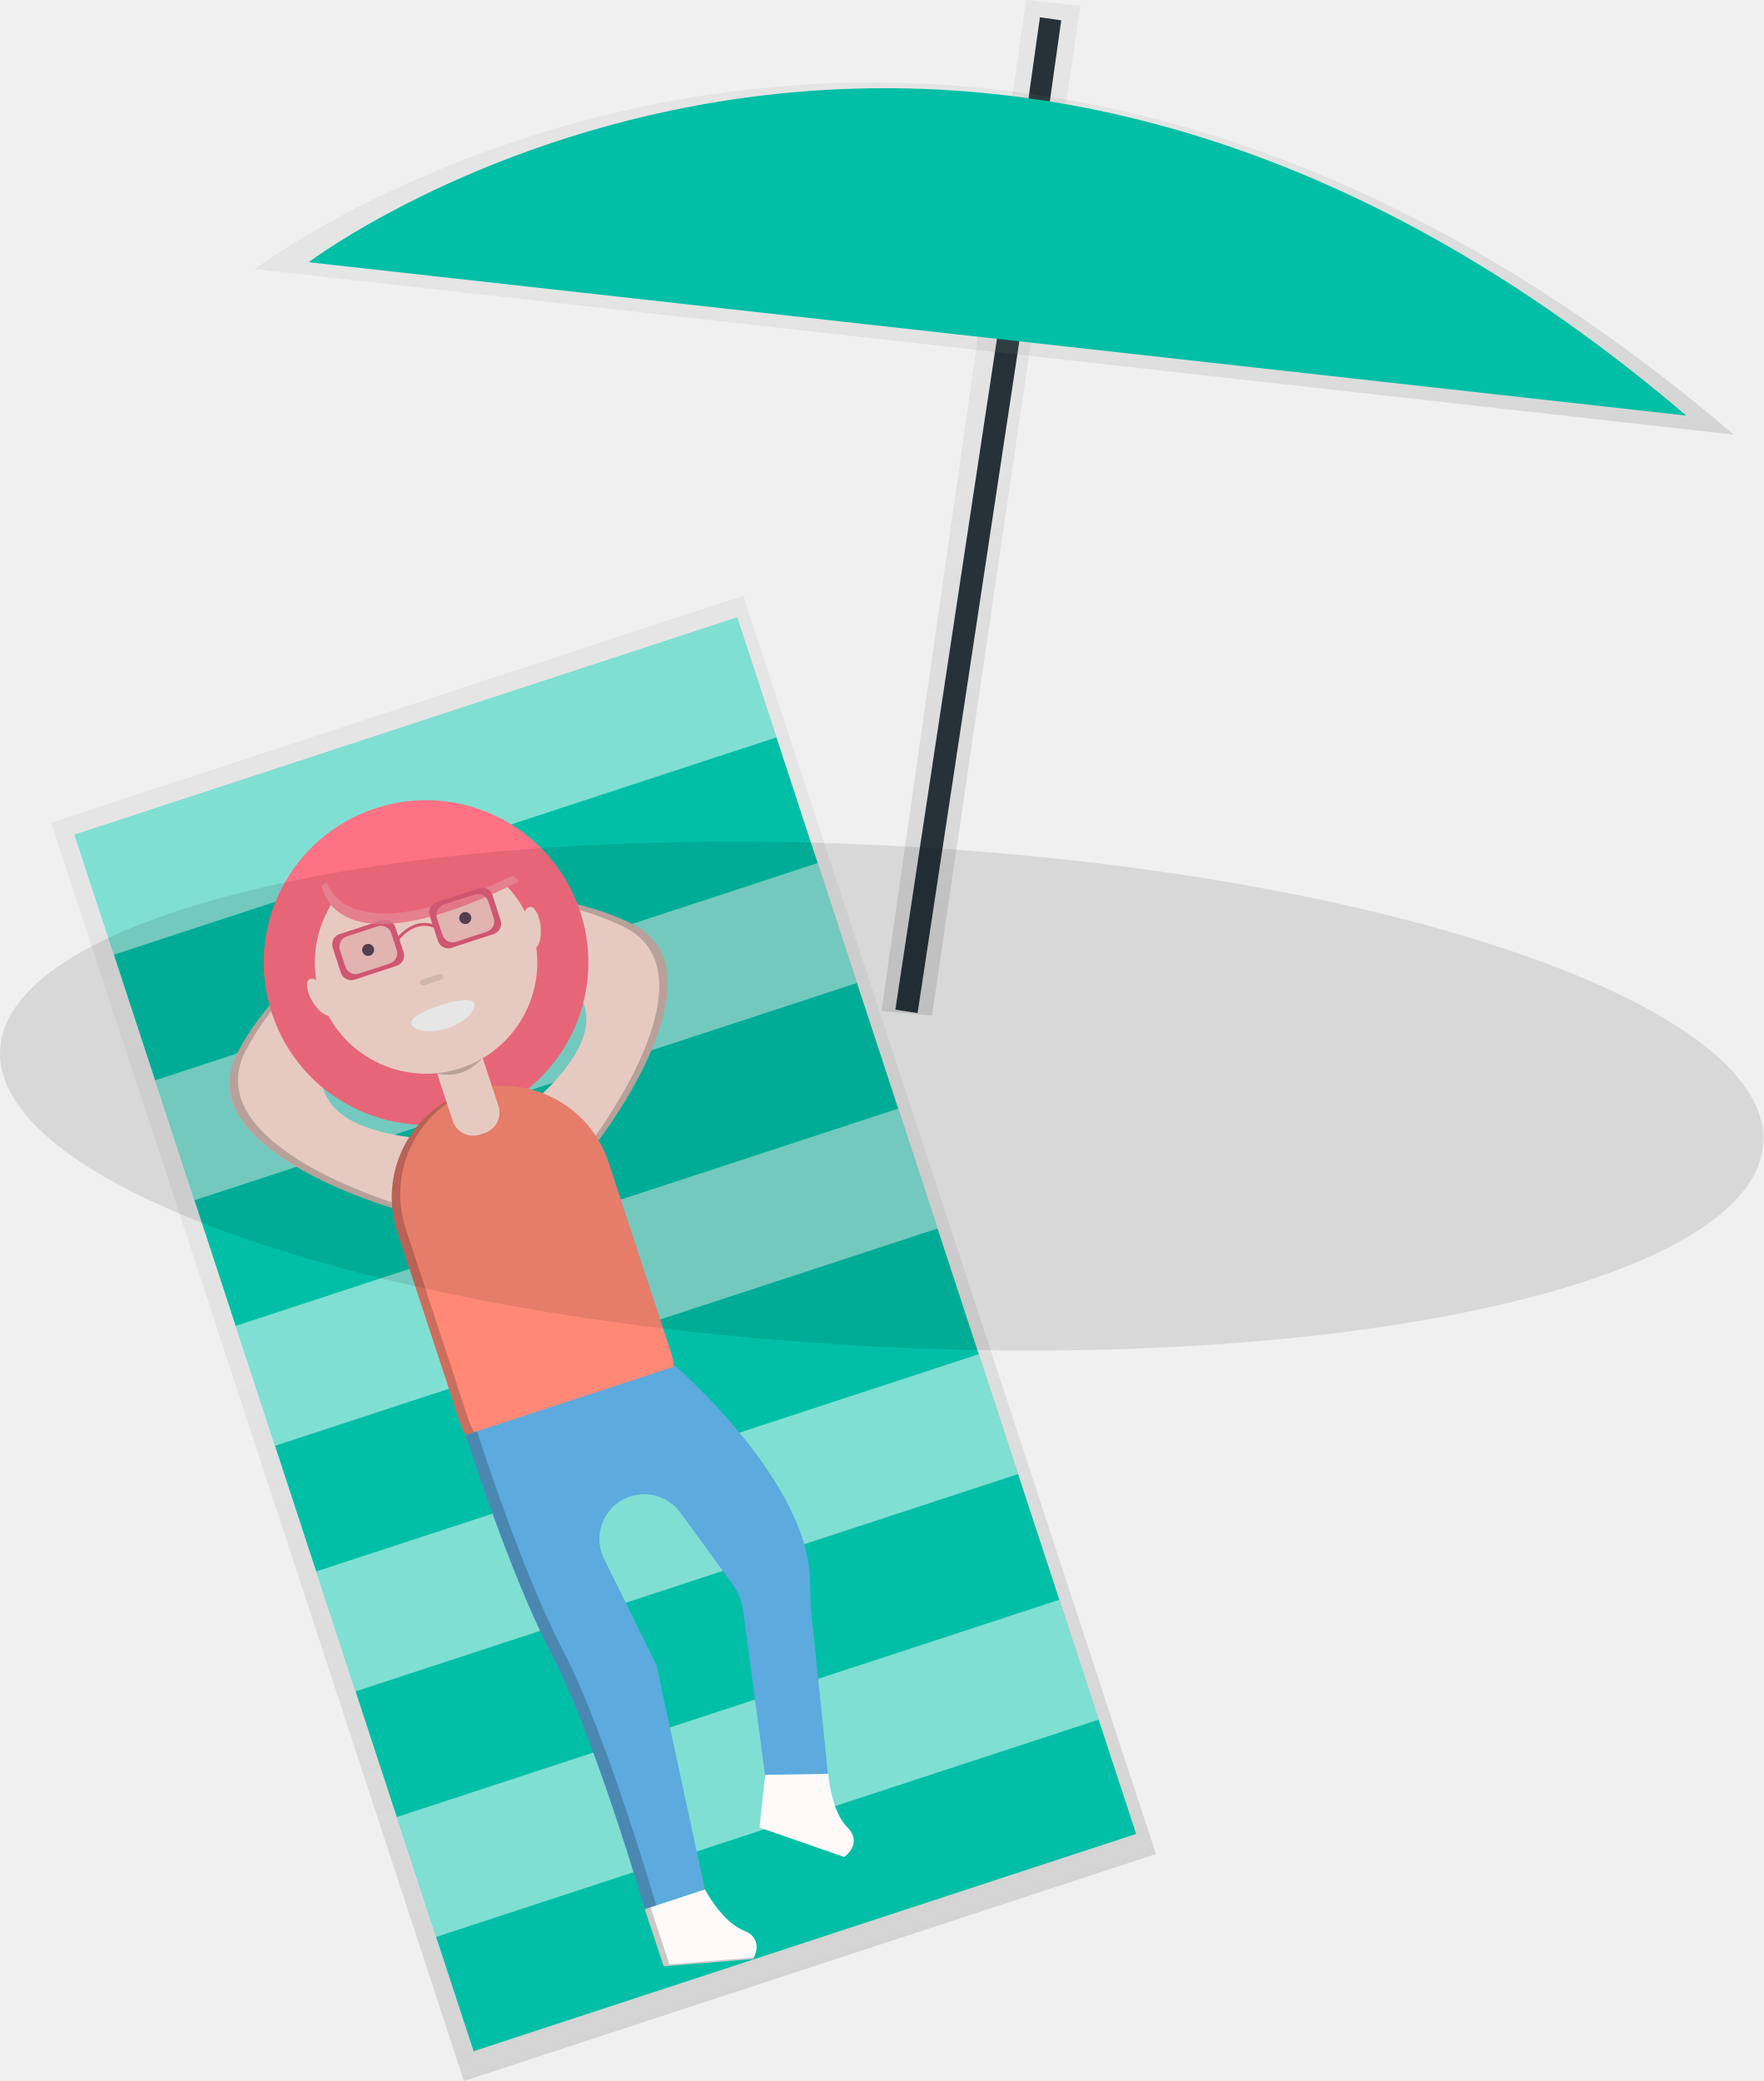
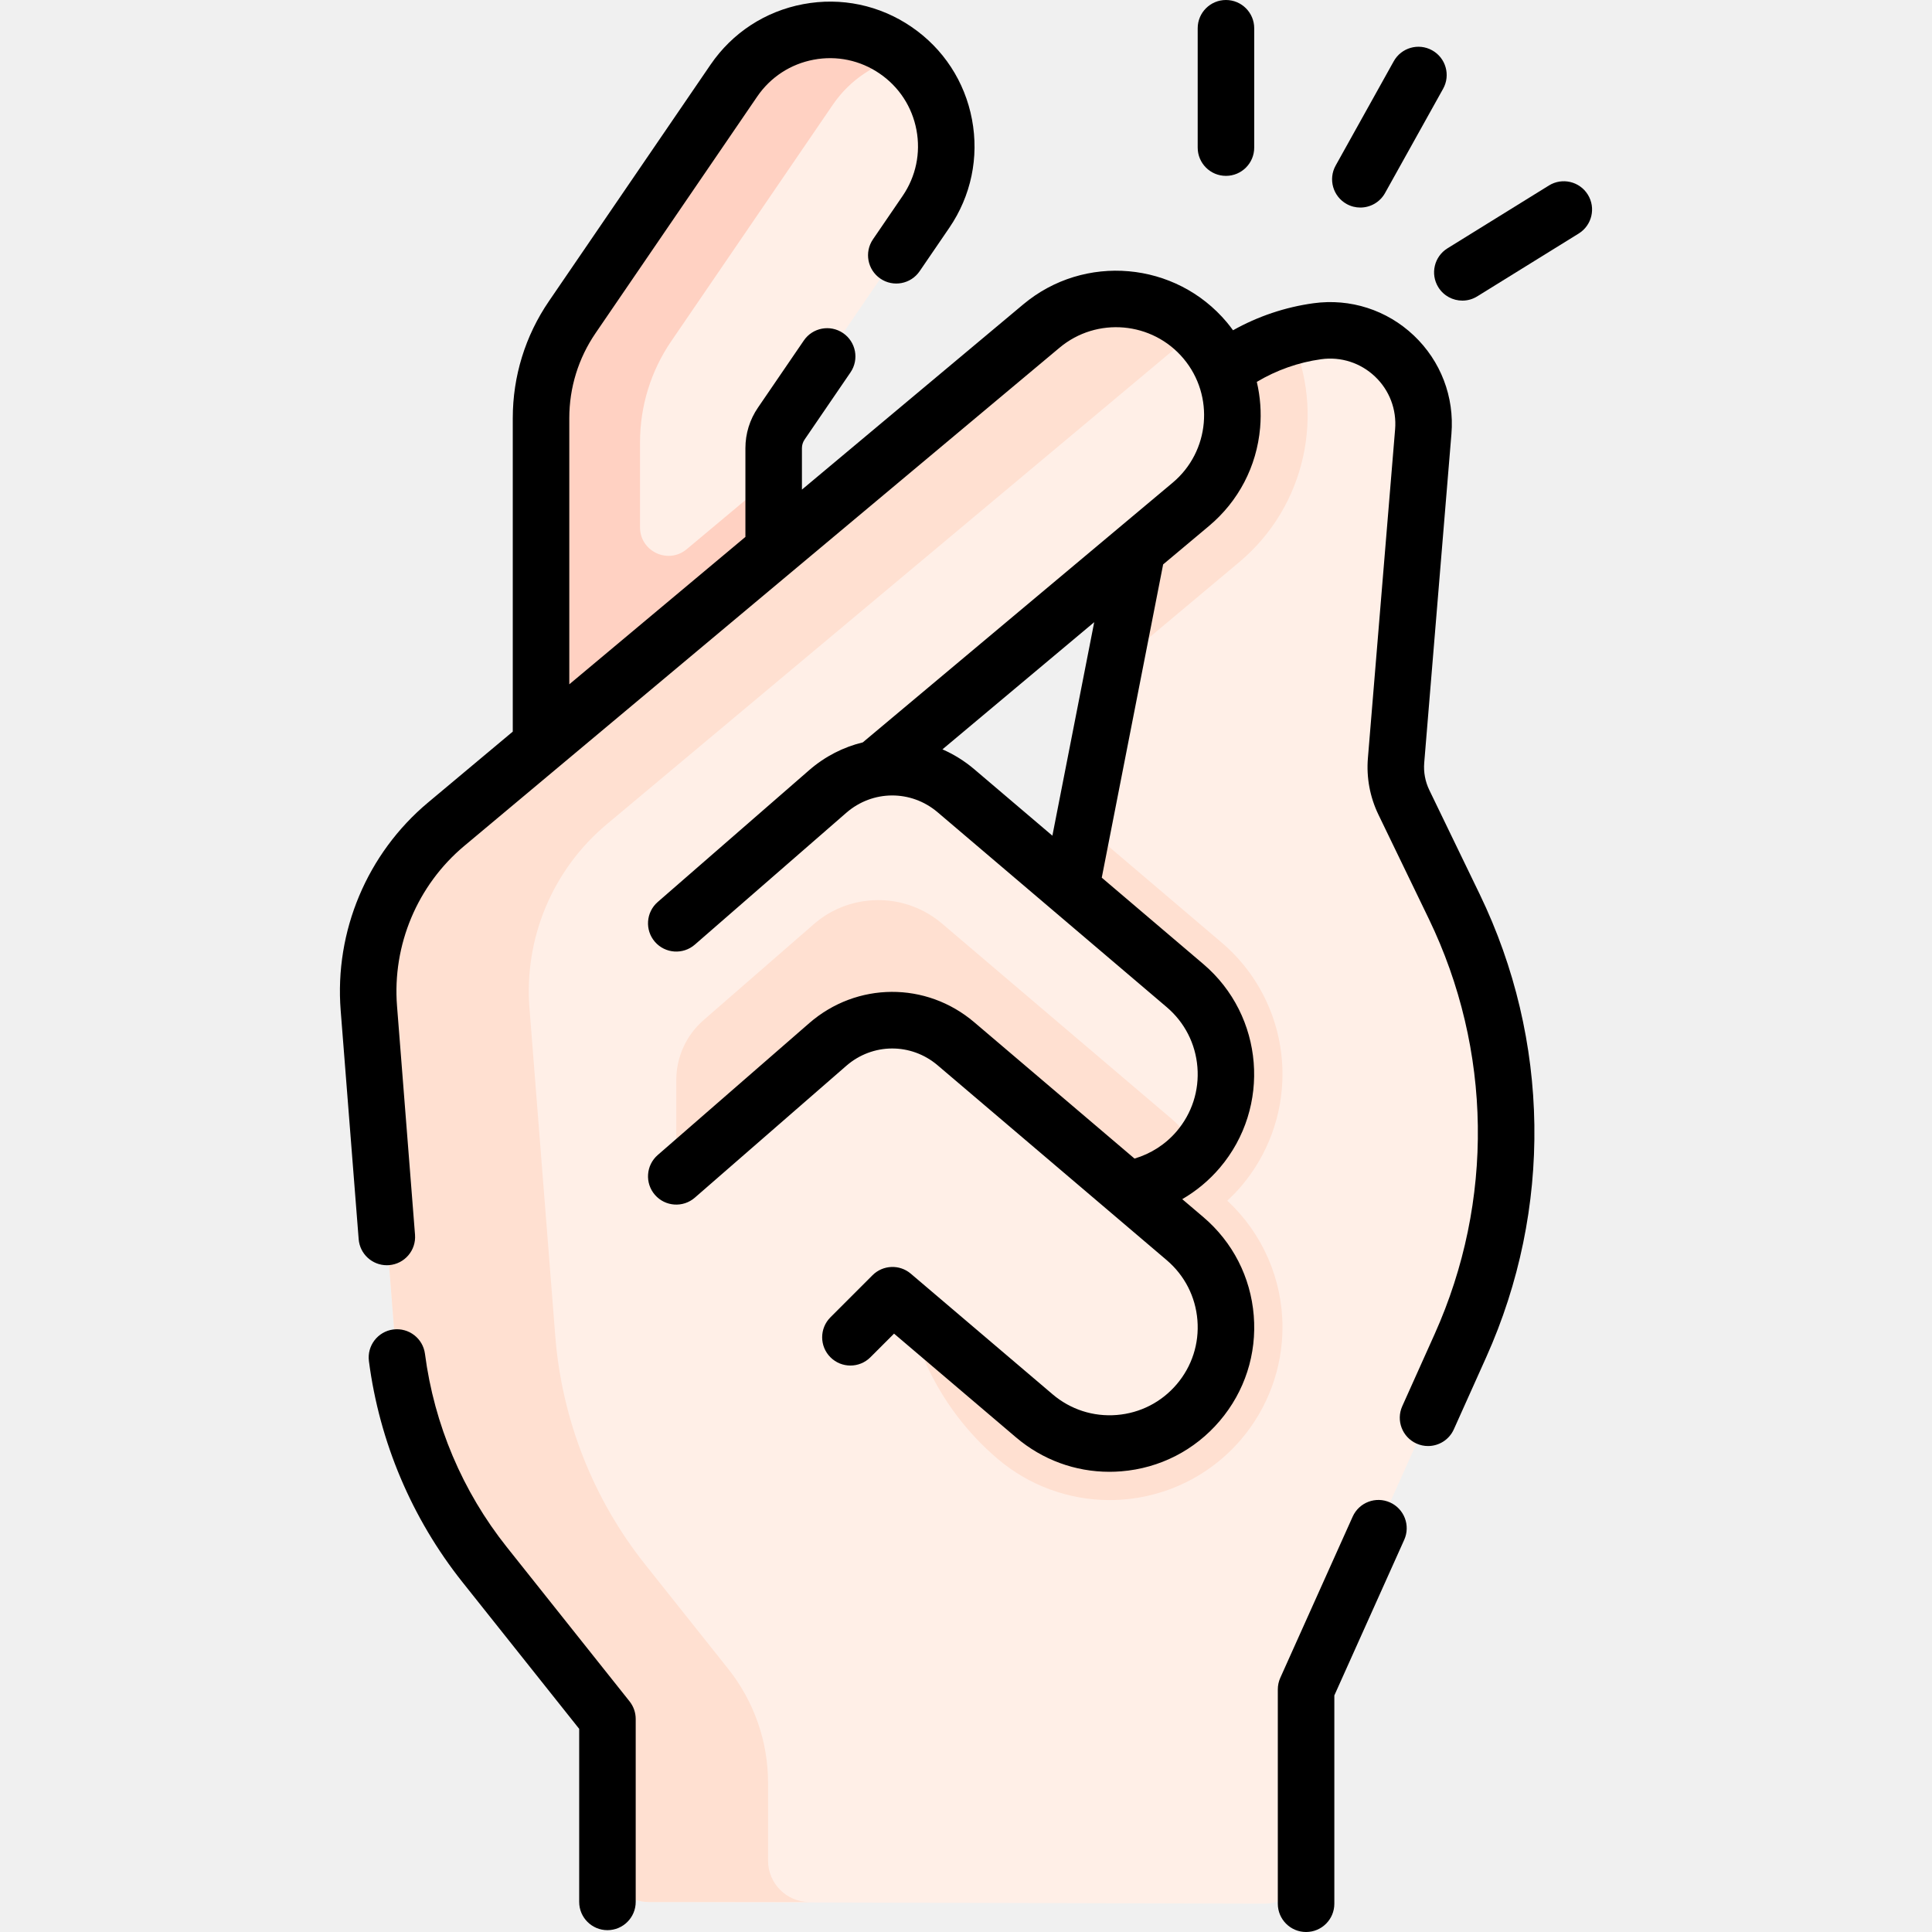
- <svg xmlns="http://www.w3.org/2000/svg" xmlns:xlink="http://www.w3.org/1999/xlink" id="5d5c8886-ac11-4c34-803b-6feca69a11c2" data-name="Layer 1" width="655.21" height="773.33" viewBox="0 0 655.21 773.33">
-   <defs>
-     <linearGradient id="33e7054d-00bd-45f9-a6f1-f82c47d3320a" x1="632.2" y1="425.85" x2="632.2" y2="110.31" gradientTransform="matrix(0.88, -0.47, 0.47, 0.88, -319.42, 252.77)" gradientUnits="userSpaceOnUse">
-       <stop offset="0" stop-color="gray" stop-opacity="0.25" />
-       <stop offset="0.54" stop-color="gray" stop-opacity="0.12" />
-       <stop offset="1" stop-color="gray" stop-opacity="0.1" />
-     </linearGradient>
-     <linearGradient id="b6cfe92d-c41f-4e64-8195-7c698e819d96" x1="664.16" y1="377.34" x2="664.16" y2="60.09" gradientTransform="matrix(0.88, -0.47, 0.47, 0.88, -47.02, 316.11)" xlink:href="#33e7054d-00bd-45f9-a6f1-f82c47d3320a" />
-     <linearGradient id="b5361056-ea40-4102-ac4c-52b758be124c" x1="493.33" y1="829.29" x2="493.33" y2="337.18" gradientTransform="translate(-426.25 96.93) rotate(-18.16)" xlink:href="#33e7054d-00bd-45f9-a6f1-f82c47d3320a" />
-   </defs>
-   <polygon points="346.31 377.42 327.56 375.67 381.28 0 401.45 2.17 346.31 377.42" fill="url(#33e7054d-00bd-45f9-a6f1-f82c47d3320a)" />
-   <rect x="471.48" y="274.82" width="323.98" height="8.36" transform="translate(-9.61 800.24) rotate(-81.39)" fill="#263238" />
-   <line x1="383.36" y1="56.78" x2="390.38" y2="6.99" fill="none" stroke="#263238" stroke-miterlimit="10" stroke-width="8" />
-   <path d="M916.65,224.85C620.35-27.9,367,163.34,367,163.34Z" transform="translate(-272.39 -63.33)" fill="url(#b6cfe92d-c41f-4e64-8195-7c698e819d96)" />
-   <path d="M899,217.77c-275.88-235.17-511.93-57-511.93-57Z" transform="translate(-272.39 -63.33)" fill="#00bfa6" />
-   <polygon points="19.03 305.73 34.15 351.83 49.99 400.13 65.11 446.23 80.95 494.53 96.07 540.63 111.92 588.93 127.04 635.03 142.88 683.33 158 729.43 172.4 773.34 429.53 689 415.13 645.09 400.01 598.99 384.17 550.69 369.05 504.59 353.2 456.29 338.08 410.19 322.24 361.9 307.12 315.79 291.28 267.5 276.16 221.4 19.03 305.73" fill="url(#b5361056-ea40-4102-ac4c-52b758be124c)" />
-   <rect x="367.78" y="321.33" width="259.09" height="475.75" transform="translate(-421.9 119.51) rotate(-18.16)" fill="#00bfa6" />
-   <rect x="300.95" y="332.01" width="259.09" height="46.9" transform="translate(-361.73 88.54) rotate(-18.16)" fill="#fff" opacity="0.5" />
-   <rect x="330.88" y="423.27" width="259.09" height="46.9" transform="translate(-388.68 102.41) rotate(-18.16)" fill="#fff" opacity="0.5" />
-   <rect x="360.82" y="514.52" width="259.09" height="46.9" transform="translate(-415.64 116.29) rotate(-18.16)" fill="#fff" opacity="0.5" />
-   <rect x="390.75" y="605.78" width="259.09" height="46.9" transform="translate(-442.59 130.16) rotate(-18.16)" fill="#fff" opacity="0.5" />
-   <rect x="420.68" y="697.04" width="259.09" height="46.9" transform="translate(-469.54 144.03) rotate(-18.16)" fill="#fff" opacity="0.5" />
-   <path d="M494.84,487.07s48.52-63,12.22-80.51-74.13-7.42-74.13-7.42l3.83,11.67s92.48,9.63,34.31,61.61Z" transform="translate(-272.39 -63.33)" fill="#ffe0d6" />
-   <path d="M418.15,512.22s-76.42-22-57.53-57.63S416,404.71,416,404.71l3.83,11.67s-68.81,62.53,8.85,70Z" transform="translate(-272.39 -63.33)" fill="#ffe0d6" />
-   <path d="M363.81,453.55c15.58-29.35,43.09-44.21,52.25-48.52l-.1-.32s-36.44,14.3-55.33,49.88,57.53,57.63,57.53,57.63l.73-1.8C406,506.26,347,485.29,363.81,453.55Z" transform="translate(-272.39 -63.33)" opacity="0.2" />
-   <path d="M503.88,407.61c-29.94-14.42-60.91-10.1-70.84-8.15l-.1-.32s37.84-10.06,74.13,7.42-12.22,80.51-12.22,80.51l-1.66-1C501.13,475,536.26,423.2,503.88,407.61Z" transform="translate(-272.39 -63.33)" opacity="0.2" />
-   <circle cx="430.71" cy="421.03" r="60.31" transform="translate(-382.16 91.87) rotate(-18.16)" fill="#ff7185" />
-   <path d="M488.14,596.12h0C466.54,603.2,450,612.55,443,591l-23-70a41.44,41.44,0,0,1,26.38-52.14h0a41.44,41.44,0,0,1,52.14,26.38l23,70C528.57,586.79,509.73,589,488.14,596.12Z" transform="translate(-272.39 -63.33)" fill="#ff8976" />
-   <g opacity="0.2">
-     <path d="M491.32,595.07h0l-1.59.53c5.33-1.7,10.45-3.15,15-4.7C500.55,592.23,496,593.54,491.32,595.07Z" transform="translate(-272.39 -63.33)" />
-     <path d="M446.14,589.91l-23-70A41.44,41.44,0,0,1,448,468.3c-.54.15-1.07.31-1.61.48h0A41.44,41.44,0,0,0,420,520.92l23,70c5.55,16.91,16.87,14.84,31.9,9.75C461.42,605,451.29,605.61,446.14,589.91Z" transform="translate(-272.39 -63.33)" />
+ <svg xmlns="http://www.w3.org/2000/svg" id="Capa_1" enable-background="new 0 0 512.737 512.737" height="512" viewBox="0 0 512.737 512.737" width="512">
+   <g>
+     <g>
+       <path d="m205.326 145.996v-27.053c0-2.326.702-4.598 2.015-6.519l38.4-56.197c9.619-14.077 6.005-33.285-8.072-42.904-14.076-9.619-33.285-6.005-42.904 8.072l-42.898 62.78c-5.394 7.894-8.28 17.233-8.28 26.794v86.698 73.128l67.074-45.561z" fill="#ffefe7" />
+       <g>
+         <g id="XMLID_148_">
+           <g>
+             <path d="m284.19 235.801 17.65-90.05-69.09 57.89.05.32c7.28-1.13 14.94.83 20.9 5.9zm40.41-137.7.76-.32c3.48-2.58 7.3-4.74 11.37-6.41s8.39-2.84 12.89-3.46c15.73-2.16 29.41 10.81 28.1 26.63l-7.22 87.27c-.31 3.83.4 7.66 2.07 11.12l13.36 27.62c17.75 36.71 18.35 79.39 1.65 116.59l-40.96 91.21v45.882c0 6.075-4.933 10.995-11.008 10.979l-163.452-.432c-6.052-.016-10.95-4.927-10.95-10.979v-37.6l-32.57-40.94c-13.84-17.39-22.16-38.51-23.9-60.66l-6.85-87.03c-1.47-18.63 6.18-36.83 20.52-48.83l157.96-132.2c5.78-4.85 12.82-7.21 19.82-7.21 8.81 0 17.57 3.75 23.67 11.04 2 2.39 3.58 5 4.74 7.73z" fill="#ffefe7" />
+           </g>
+           <g>
+             <path d="m342.606 89.359c-2.005.557-3.973 1.231-5.876 2.012-4.07 1.67-7.89 3.83-11.37 6.41l-.76.32c-1.16-2.73-2.74-5.34-4.74-7.73-1.538-1.838-3.245-3.449-5.079-4.833l-13.817 60.948.877-.735-6.119 31.22 33.16-27.785c17.813-14.936 22.795-39.593 13.724-59.827z" fill="#ffe0d1" />
+           </g>
+           <path d="m171.511 200.197 35.845-24.061-2.029-30.14v-19.557l-23.068 19.306c-4.917 4.115-12.402.619-12.402-5.793v-22.599c0-9.562 2.886-18.9 8.28-26.795l42.898-62.78c4.629-6.774 11.48-11.117 18.91-12.736-.727-.601-1.482-1.177-2.276-1.72-14.076-9.619-33.285-6.005-42.904 8.072l-42.898 62.78c-5.394 7.895-8.28 17.233-8.28 26.795v86.698 2.529h27.924z" fill="#ffd1c2" />
+           <path d="m319.86 90.371c10.95 13.07 9.23 32.54-3.83 43.49l-83.28 69.78.05.32c-4.73.72-9.3 2.76-13.13 6.1l-40.19 34.98-78.6-.85c3.38-9.78 9.37-18.62 17.53-25.45l157.96-132.2c5.78-4.85 12.82-7.21 19.82-7.21 8.81 0 17.57 3.75 23.67 11.04z" fill="#ffefe7" />
+           <g>
+             <path d="m214.788 504.78c-6.052-.016-10.95-4.927-10.95-10.979v-20.637c0-10.983-3.723-21.643-10.561-30.238l-22.009-27.665c-13.84-17.39-22.16-38.51-23.9-60.66l-6.85-87.03c-1.47-18.63 6.18-36.83 20.52-48.83l156.432-130.92c-5.886-5.612-13.563-8.489-21.28-8.489-7 0-14.04 2.36-19.82 7.21l-157.96 132.2c-14.34 12-21.99 30.2-20.52 48.83l6.85 87.03c1.74 22.15 10.06 43.27 23.9 60.66l32.57 40.94v37.6c0 6.052 4.898 10.963 10.95 10.979h42.628z" fill="#ffe0d1" />
+           </g>
+           <g>
+             <g id="XMLID_149_">
+               <g>
+                 <path d="m329.427 314.799c7.051-8.291 10.934-18.842 10.934-29.708 0-13.488-5.89-26.228-16.152-34.945l-36.709-31.226-3.309 16.882-30.49-25.94c-4.192-3.566-9.226-5.587-14.376-6.083v128.342c0 21.195 9.303 41.323 25.448 55.056 8.284 7.046 18.832 10.927 29.699 10.927 13.489 0 26.231-5.89 34.956-16.155 7.05-8.292 10.933-18.839 10.933-29.697 0-12.806-5.32-24.936-14.651-33.606 1.301-1.212 2.555-2.481 3.717-3.847z" fill="#ffe0d1" />
+               </g>
+               <path d="m325.36 285.091c0 7.07-2.42 14.18-7.36 19.99-4.95 5.82-11.59 9.35-18.59 10.48l-.16.19-45.55-38.74c-9.83-8.36-24.3-8.28-34.03.2l-40.19 34.98v-67.15l40.19-34.98c3.83-3.34 8.4-5.38 13.13-6.1 7.28-1.13 14.94.83 20.9 5.9l30.49 25.94 30.3 25.77c7.18 6.1 10.87 14.78 10.87 23.52z" fill="#ffefe7" />
+               <path d="m317.763 305.336c-1.751-3.157-4.079-6.062-6.993-8.537l-30.3-25.77-30.49-25.94c-5.96-5.07-13.62-7.03-20.9-5.9-4.73.72-9.3 2.76-13.13 6.1l-29.226 25.437c-4.602 4.005-7.243 9.807-7.243 15.907v25.558l40.19-34.98c9.73-8.48 24.2-8.56 34.03-.2l45.55 38.74.16-.19c6.892-1.113 13.427-4.563 18.352-10.225z" fill="#ffe0d1" />
+             </g>
+           </g>
+         </g>
+       </g>
+       <g>
+         <g id="XMLID_152_">
+           <g>
+             <path d="m325.36 352.251c0 7.07-2.42 14.17-7.36 19.98-11.04 12.99-30.53 14.56-43.51 3.52l-37.63-32.01-11.17 11.17-46.21-42.72 40.19-34.98c9.73-8.48 24.2-8.56 34.03-.2l60.79 51.71c7.18 6.11 10.87 14.79 10.87 23.53z" fill="#ffefe7" />
+           </g>
+         </g>
+       </g>
+     </g>
+     <g>
+       <path d="m379.323 209.665c-1.086-2.247-1.552-4.748-1.346-7.234l7.221-87.271c.812-9.822-2.825-19.343-9.979-26.122-7.152-6.779-16.863-9.898-26.619-8.562-7.51 1.03-14.778 3.481-21.365 7.175-.52-.713-1.056-1.417-1.628-2.1-13.591-16.215-37.837-18.352-54.05-4.767l-58.731 49.153v-10.996c0-.82.244-1.61.707-2.287l12.181-17.825c2.337-3.42 1.459-8.087-1.961-10.424-3.422-2.339-8.088-1.459-10.424 1.961l-12.181 17.825c-2.173 3.18-3.322 6.897-3.322 10.75v23.55l-46.74 39.118v-70.641c0-8.085 2.411-15.887 6.973-22.562l42.898-62.78c3.522-5.154 8.84-8.628 14.975-9.782s12.351.149 17.506 3.672c5.154 3.521 8.628 8.84 9.782 14.975 1.154 6.134-.149 12.352-3.671 17.505l-7.871 11.52c-2.337 3.421-1.458 8.087 1.961 10.424 3.418 2.337 8.087 1.458 10.423-1.961l7.871-11.52c5.782-8.462 7.923-18.669 6.028-28.741s-7.599-18.805-16.061-24.587c-8.461-5.782-18.668-7.923-28.742-6.028-10.072 1.895-18.804 7.599-24.586 16.061l-42.898 62.78c-6.272 9.18-9.588 19.908-9.588 31.025v83.195l-22.494 18.825c-16.167 13.531-24.832 34.157-23.179 55.174l4.775 60.706c.309 3.93 3.593 6.913 7.469 6.912.197 0 .396-.008.596-.023 4.129-.324 7.214-3.936 6.889-8.064l-4.775-60.706c-1.273-16.188 5.401-32.074 17.853-42.495l157.968-132.208c9.876-8.277 24.646-6.975 32.923 2.901 8.276 9.877 6.975 24.646-2.902 32.923l-82.229 68.911c-5.108 1.235-9.998 3.692-14.236 7.379l-40.192 34.984c-3.124 2.72-3.452 7.457-.733 10.581 2.72 3.124 7.456 3.451 10.582.733l40.192-34.984c6.99-6.087 17.189-6.145 24.25-.139l60.788 51.705c4.755 4.045 7.65 9.699 8.152 15.921.503 6.223-1.448 12.268-5.493 17.022-2.957 3.476-6.865 5.976-11.198 7.254l-42.53-36.175c-12.756-10.851-31.184-10.745-43.817.25l-40.192 34.984c-3.124 2.72-3.452 7.457-.733 10.581 2.72 3.125 7.456 3.452 10.582.733l40.192-34.984c6.99-6.086 17.189-6.146 24.25-.139l60.788 51.705c4.755 4.045 7.65 9.699 8.152 15.921.503 6.223-1.448 12.268-5.493 17.022-4.044 4.755-9.698 7.65-15.92 8.152-6.231.501-12.269-1.449-17.022-5.493l-37.628-32.006c-2.978-2.533-7.399-2.354-10.163.409l-11.167 11.167c-2.929 2.93-2.929 7.678 0 10.607 2.929 2.928 7.678 2.928 10.606 0l6.275-6.275 32.357 27.523c7.001 5.956 15.706 9.146 24.798 9.146 1.045 0 2.097-.043 3.15-.128 10.215-.824 19.498-5.578 26.139-13.385s9.844-17.732 9.019-27.948c-.824-10.216-5.578-19.499-13.385-26.14l-5.591-4.755c3.737-2.171 7.115-4.969 9.957-8.31 13.708-16.115 11.75-40.379-4.366-54.088l-26.951-22.924 16.289-83.137 12.157-10.188c7.855-6.582 12.677-15.83 13.577-26.04.366-4.156.053-8.265-.877-12.211 5.222-3.115 11.047-5.188 17.094-6.016 5.23-.72 10.431.955 14.265 4.588 3.833 3.633 5.782 8.734 5.347 13.998l-7.221 87.271c-.427 5.154.539 10.342 2.791 15l13.355 27.621c16.827 34.803 17.396 74.989 1.561 110.255l-8.587 19.124c-1.697 3.779-.009 8.218 3.77 9.914.998.448 2.041.66 3.068.66 2.862 0 5.597-1.648 6.846-4.43l8.587-19.124c17.656-39.319 17.021-84.125-1.74-122.929zm-100.028 12.121-20.735-17.637c-2.609-2.219-5.457-3.972-8.442-5.275l40.279-33.754z" />
+       <path d="m368.901 398.734c-3.779-1.696-8.217-.011-9.914 3.77l-19.208 42.775c-.434.966-.658 2.013-.658 3.072v56.886c0 4.143 3.357 7.5 7.5 7.5s7.5-3.357 7.5-7.5v-55.279l18.55-41.31c1.697-3.778.008-8.217-3.77-9.914z" />
+       <path d="m325.358 46.674c4.143 0 7.5-3.357 7.5-7.5v-31.674c0-4.143-3.357-7.5-7.5-7.5s-7.5 3.357-7.5 7.5v31.674c0 4.142 3.358 7.5 7.5 7.5z" />
+       <path d="m357.376 54.134c1.156.644 2.407.948 3.643.948 2.633 0 5.188-1.389 6.56-3.852l15.411-27.672c2.015-3.619.715-8.187-2.903-10.202-3.619-2.015-8.187-.715-10.202 2.903l-15.411 27.672c-2.016 3.62-.716 8.187 2.902 10.203z" />
+       <path d="m421.398 51.654c-2.181-3.521-6.802-4.607-10.325-2.427l-26.928 16.677c-3.521 2.181-4.608 6.804-2.427 10.325 1.419 2.291 3.872 3.552 6.383 3.552 1.348 0 2.712-.363 3.942-1.125l26.928-16.677c3.522-2.18 4.609-6.803 2.427-10.325z" />
+       <path d="m134.505 410.592c-11.763-14.782-19.274-32.519-21.722-51.292-.536-4.106-4.295-6.994-8.407-6.468-4.107.536-7.003 4.3-6.467 8.407 2.8 21.479 11.396 41.775 24.858 58.692l30.944 38.889v45.929c0 4.143 3.358 7.5 7.5 7.5s7.5-3.357 7.5-7.5v-48.549c0-1.696-.575-3.343-1.631-4.67z" />
+     </g>
  </g>
-   <path d="M523.4,571s49.72,42.92,50,80.1a138.3,138.3,0,0,0,1.17,18.19l5.45,53-22.63,6.25-8.79-66.42a22.39,22.39,0,0,0-4.13-10.28L525.2,625.44a16.64,16.64,0,0,0-18.62-6h0a16.64,16.64,0,0,0-9.73,23.18l19.48,39.44,18,83.43L512,772.81s-18.76-64.37-34.51-94.46-32.09-81.74-32.09-81.74Z" transform="translate(-272.39 -63.33)" fill="#5caade" />
-   <rect x="437.44" y="452.03" width="17.87" height="33.5" rx="8" ry="8" transform="translate(-396.26 99.13) rotate(-18.16)" fill="#ffe0d6" />
-   <path d="M434.79,462.15s8.79,3.26,16.76-5.44" transform="translate(-272.39 -63.33)" opacity="0.2" />
-   <circle cx="430.71" cy="421.03" r="41.32" transform="translate(-382.16 91.87) rotate(-18.16)" fill="#ffe0d6" />
-   <path d="M392,392.59s3.73,32.86,73.47-1.77l-25.68-21-25.09,2.35Z" transform="translate(-272.39 -63.33)" fill="#ff7185" />
-   <path d="M448.65,436.3c.77,2.34-3.49,7-9.93,9.13s-12.64.87-13.41-1.48,4.18-4.9,10.63-7S447.88,434,448.65,436.3Z" transform="translate(-272.39 -63.33)" fill="#fff" />
-   <rect x="428.33" y="426.28" width="8.93" height="2.23" rx="1" ry="1" transform="translate(-384.04 92.84) rotate(-18.16)" opacity="0.1" />
-   <circle cx="409.19" cy="416.33" r="2.23" transform="translate(-381.77 84.93) rotate(-18.16)" fill="#383f4d" />
-   <circle cx="445.27" cy="404.5" r="2.23" transform="translate(-376.28 95.58) rotate(-18.16)" fill="#383f4d" />
-   <path d="M396,415.47l3.07,9.37a4,4,0,0,0,5,2.56l15.74-5.16a4,4,0,0,0,2.56-5l-3.07-9.37a4,4,0,0,0-5-2.56l-15.74,5.16A4,4,0,0,0,396,415.47Zm21.24,5.92-11.5,3.77a4,4,0,0,1-5-2.56l-2.06-6.29a4,4,0,0,1,2.56-5l11.5-3.77a4,4,0,0,1,5,2.56l2.06,6.29A4,4,0,0,1,417.22,421.39Z" transform="translate(-272.39 -63.33)" fill="#e75f7e" />
-   <rect x="399.14" y="408.51" width="20.1" height="15.63" rx="3.58" ry="3.58" transform="translate(-381.77 84.93) rotate(-18.16)" fill="#e75f7e" opacity="0.2" />
-   <path d="M420.28,413.14l-1-.58c.06-.09,6.77-9.54,15.59-5.08l-.5,1C426.5,404.48,420.49,412.8,420.28,413.14Z" transform="translate(-272.39 -63.33)" fill="#e75f7e" />
-   <ellipse cx="469.97" cy="408.15" rx="3.35" ry="7.82" transform="translate(-305.98 -21.1) rotate(-4.97)" fill="#ffe0d6" />
-   <ellipse cx="391.45" cy="433.9" rx="3.35" ry="7.82" transform="translate(-440.99 203.67) rotate(-31.35)" fill="#ffe0d6" />
-   <path d="M393.7,391.06,392,392.59s3.73,32.86,73.47-1.77l-2.57-2.1C408.11,414.93,396.19,397.77,393.7,391.06Z" transform="translate(-272.39 -63.33)" fill="#fff" opacity="0.2" />
-   <path d="M432.06,403.64l3.07,9.37a4,4,0,0,0,5,2.56l15.74-5.16a4,4,0,0,0,2.56-5L455.4,396a4,4,0,0,0-5-2.56l-15.74,5.16A4,4,0,0,0,432.06,403.64Zm21.24,5.92-11.5,3.77a4,4,0,0,1-5-2.56l-2.06-6.29a4,4,0,0,1,2.56-5l11.5-3.77a4,4,0,0,1,5,2.56l2.06,6.29A4,4,0,0,1,453.29,409.56Z" transform="translate(-272.39 -63.33)" fill="#e75f7e" />
-   <rect x="435.22" y="396.68" width="20.1" height="15.63" rx="3.58" ry="3.58" transform="translate(-376.28 95.58) rotate(-18.16)" fill="#e75f7e" opacity="0.2" />
-   <g opacity="0.2">
-     <path d="M481.75,677c-15.75-30.09-32.09-81.74-32.09-81.74l-4.24,1.39s16.34,51.64,32.09,81.74S512,772.81,512,772.81l4.24-1.39S497.49,707.05,481.75,677Z" transform="translate(-272.39 -63.33)" />
-   </g>
-   <path d="M512,772.81,519,794l33.21-2.67s4.63-7.39-3.48-10.61-14.41-15.26-14.41-15.26Z" transform="translate(-272.39 -63.33)" fill="snow" />
-   <path d="M556.75,722.88l-2.13,19.59,31.47,10.94s7.21-4.9,1.09-11.11-7-19.77-7-19.77Z" transform="translate(-272.39 -63.33)" fill="snow" />
-   <path d="M514.13,772.12l-2.12.7L519,794l33.21-2.67s.13-.2.3-.55l-31.39,2.52Z" transform="translate(-272.39 -63.33)" opacity="0.2" />
-   <ellipse cx="600" cy="470.63" rx="93.09" ry="328.02" transform="translate(-173.97 981.68) rotate(-86.98)" opacity="0.1" />
</svg>
